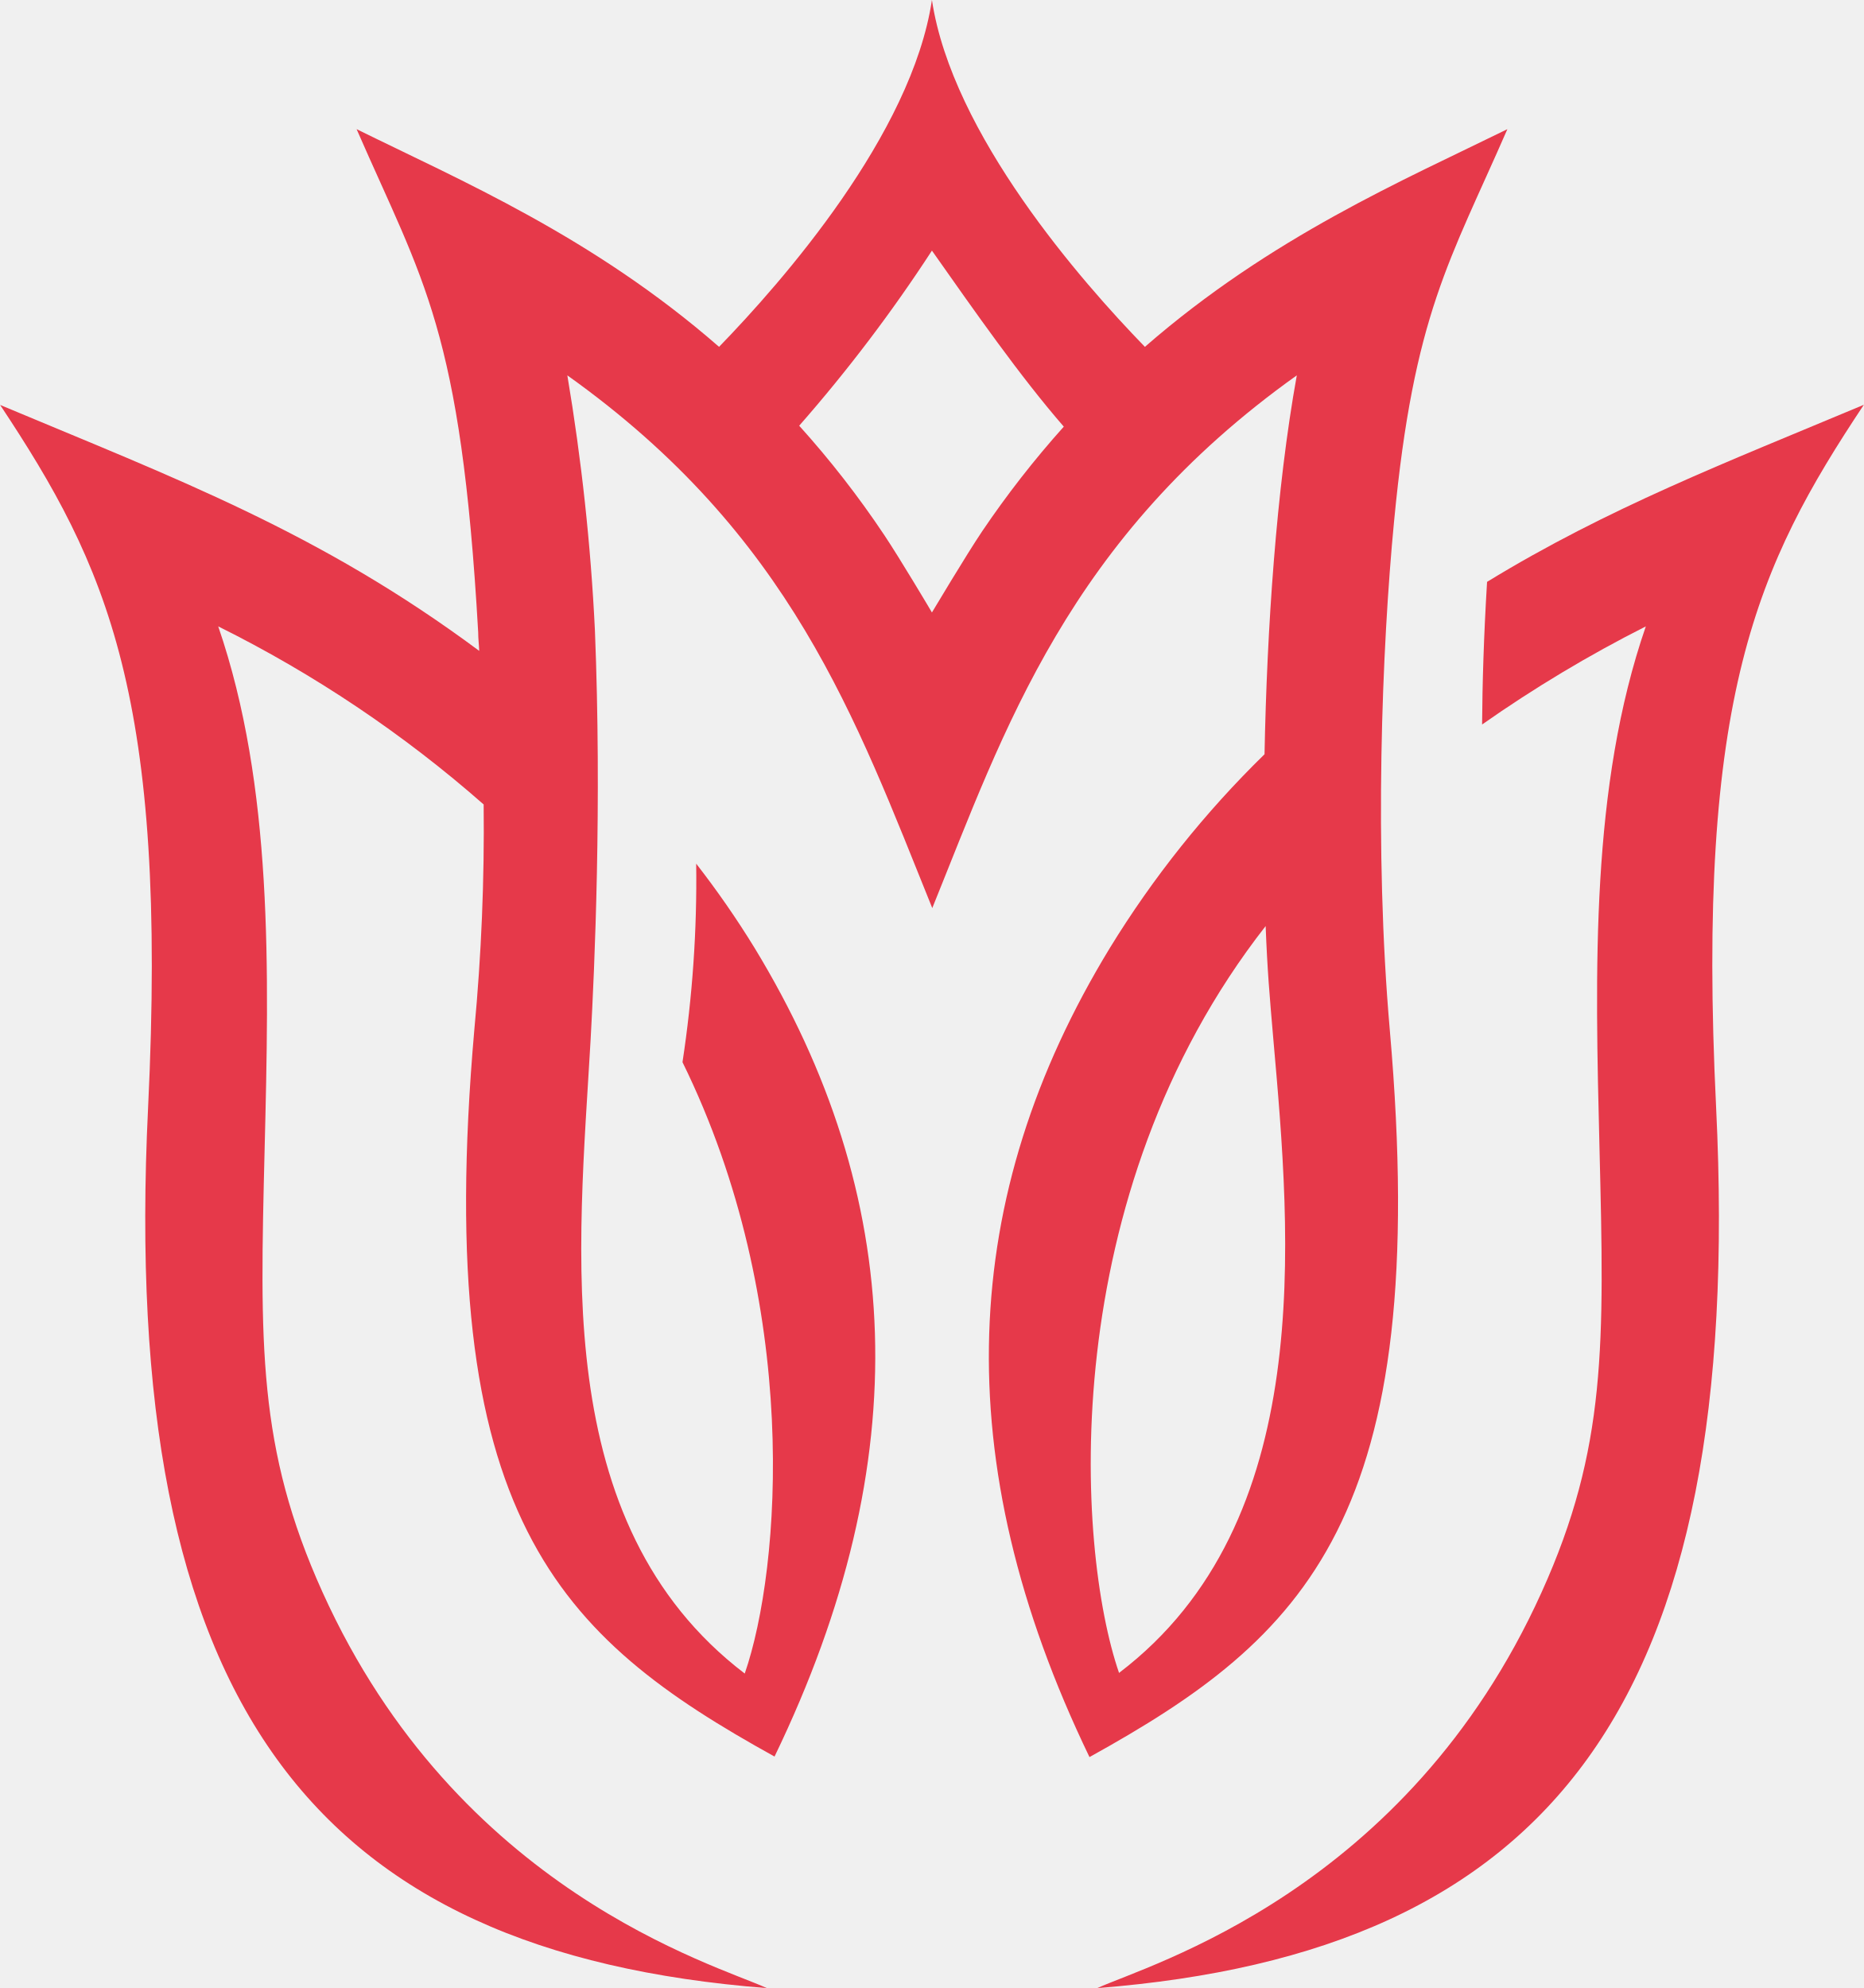
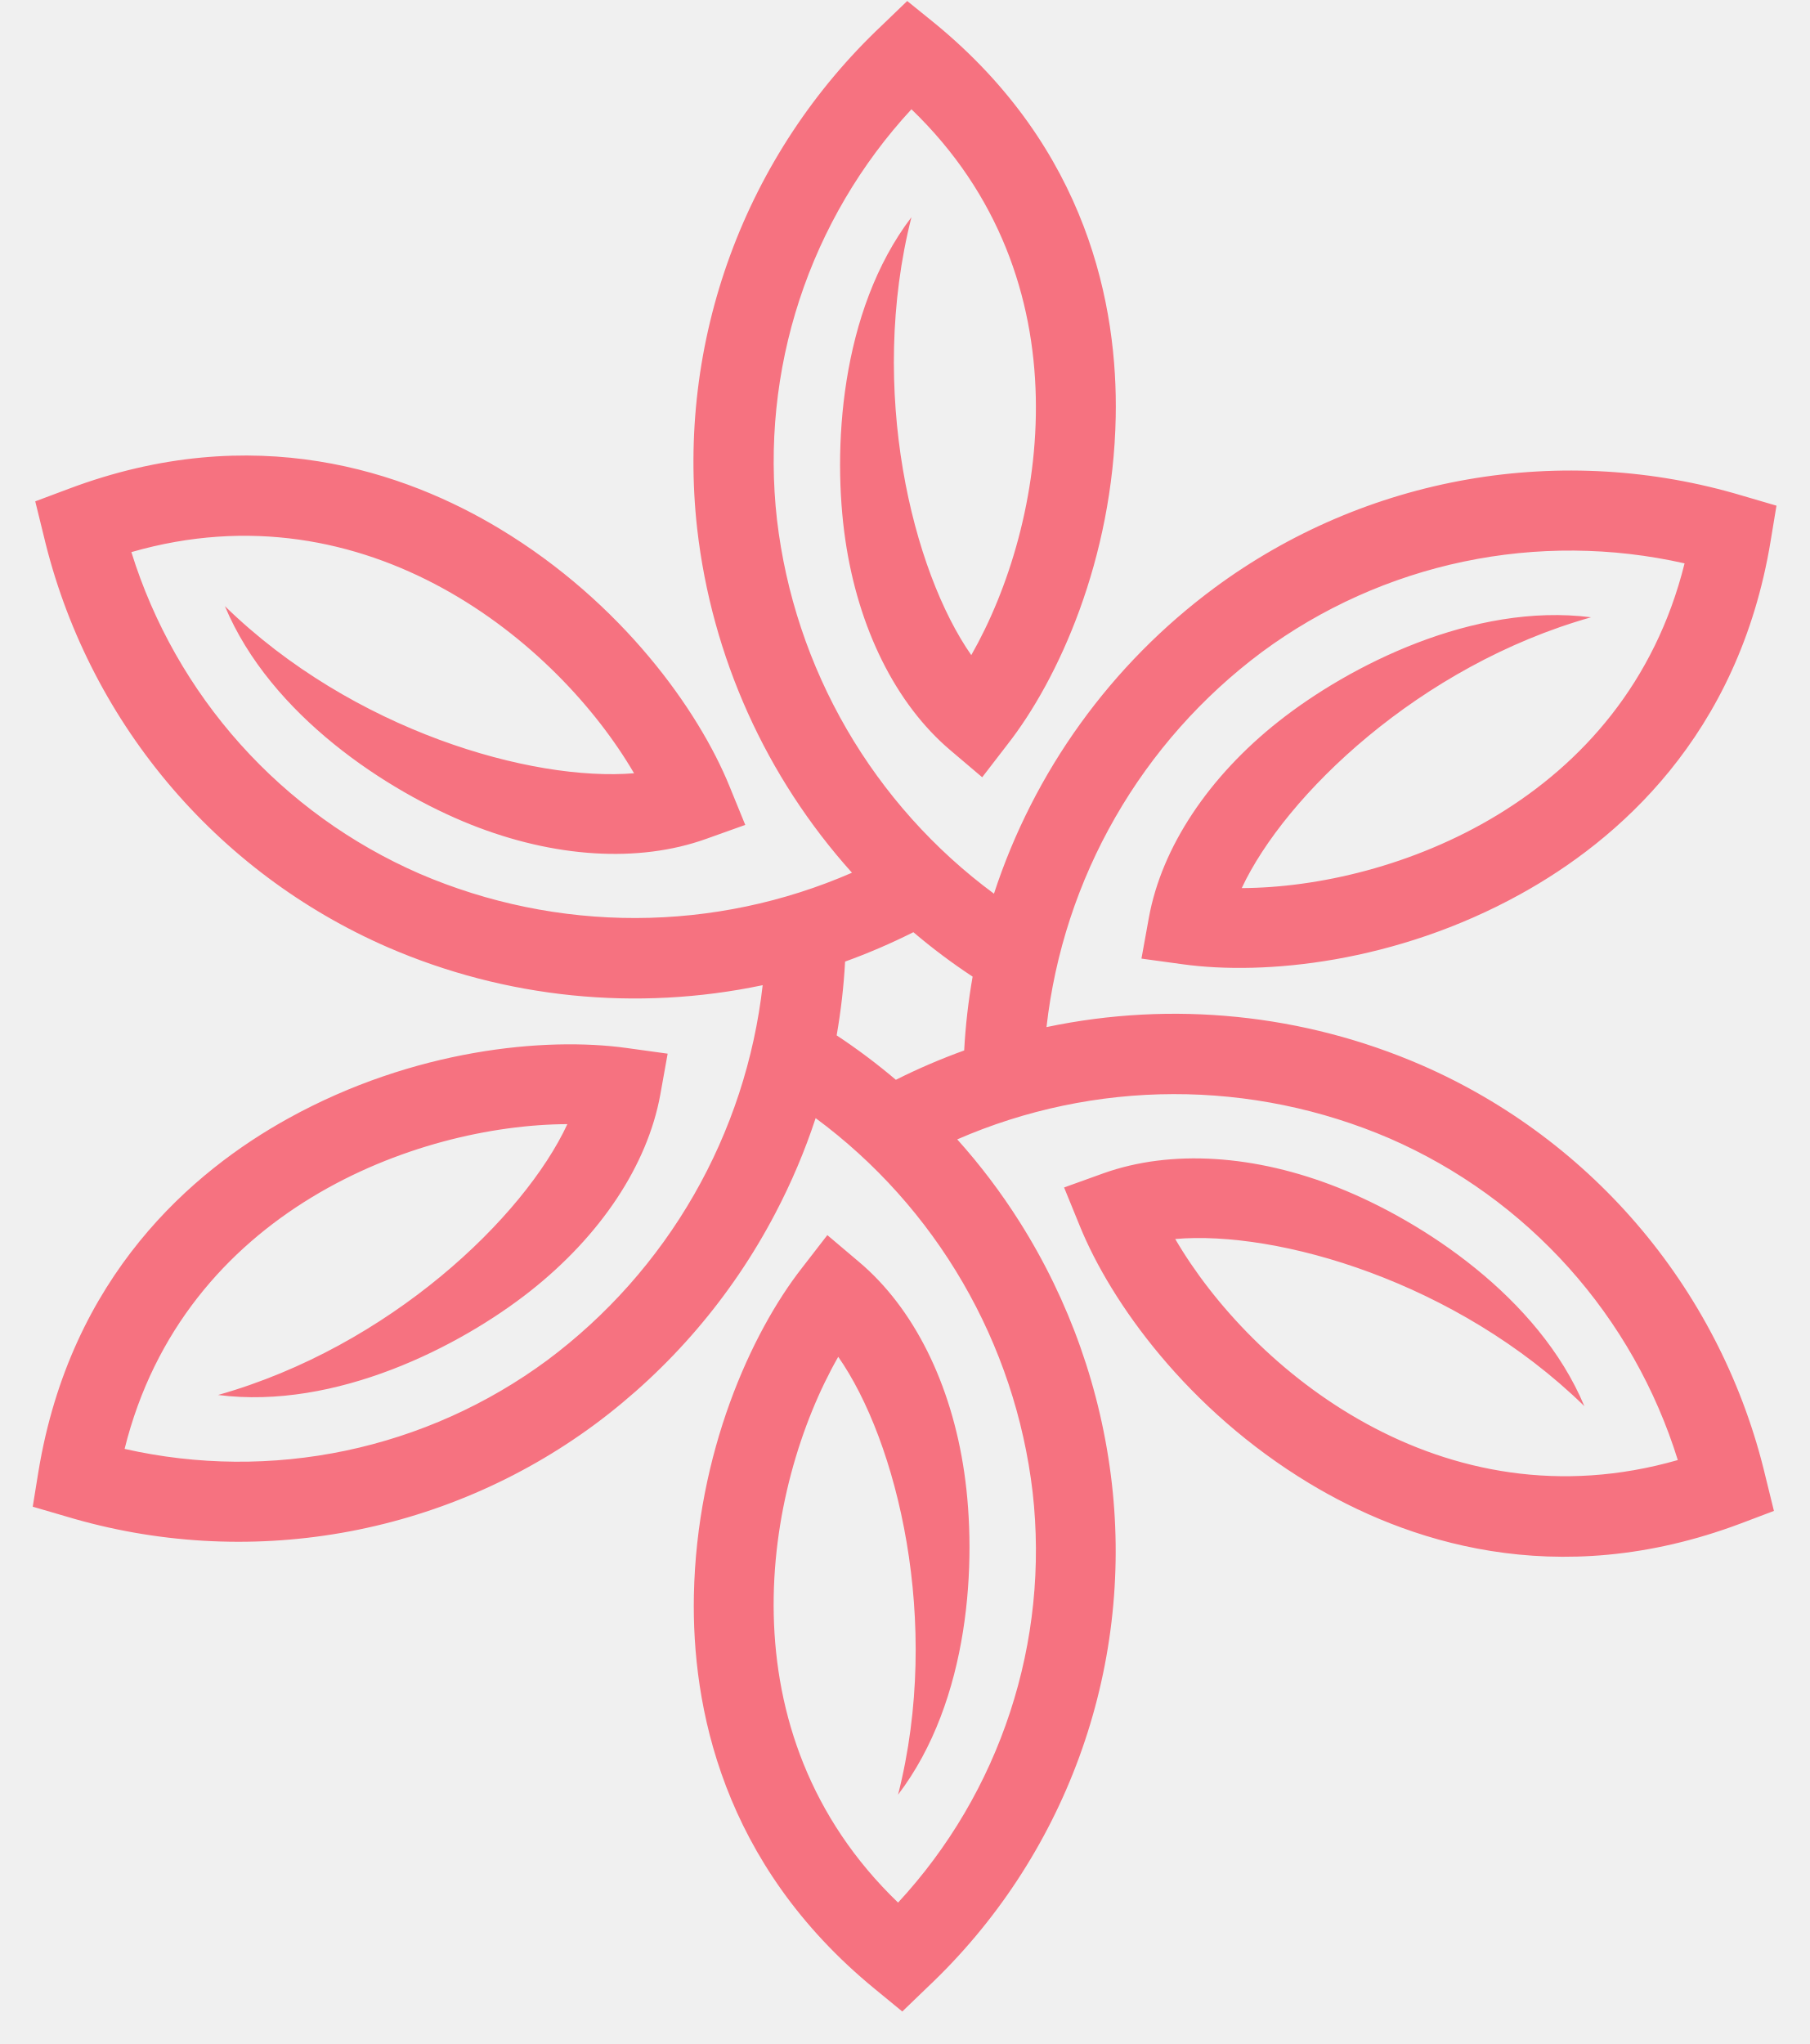
- <svg xmlns="http://www.w3.org/2000/svg" width="60" height="64" viewBox="0 0 60 64" fill="none">
-   <g clip-path="url(#clip0_5_16550)">
-     <path d="M60.001 13.031C55.552 14.896 51.767 16.351 47.872 18.732C47.765 20.498 47.721 22.008 47.712 23.324C49.39 22.146 51.151 21.09 52.983 20.165C51.202 25.32 51.348 31.228 51.492 36.988C51.646 43.268 51.726 46.626 49.628 51.259C45.276 60.885 36.998 63.239 35.324 64.003C49.915 62.856 56.178 54.898 55.246 35.659C54.598 22.412 56.561 18.205 60.001 13.031Z" fill="#E6394A" />
-     <path d="M44.879 16.774C45.515 10.11 46.67 8.412 48.526 4.158C45.198 5.796 40.92 7.625 36.857 11.166C34.822 9.072 30.654 4.325 30.001 0C29.351 4.325 25.18 9.072 23.148 11.166C19.082 7.617 14.804 5.799 11.48 4.158C13.627 9.086 14.84 10.588 15.394 20.356C15.394 20.561 15.419 20.744 15.427 20.954C10.286 17.132 5.682 15.417 0.004 13.036C3.444 18.224 5.407 22.417 4.767 35.664C3.83 54.898 10.096 62.861 24.686 64.003C23.013 63.238 14.735 60.885 10.383 51.258C8.285 46.617 8.365 43.276 8.519 36.988C8.662 31.227 8.795 25.319 7.025 20.165C10.113 21.699 12.986 23.627 15.57 25.898C15.597 28.318 15.497 30.737 15.27 33.147C13.892 48.864 17.982 52.7 24.934 56.549C29.563 46.964 29.138 38.479 24.287 30.509C23.713 29.574 23.087 28.671 22.412 27.804C22.441 29.942 22.293 32.08 21.971 34.195C25.797 41.976 25.147 50.486 23.975 53.877C17.608 49.02 18.63 40.193 19.013 33.474C19.143 31.14 19.377 25.874 19.151 20.274C19.017 17.529 18.72 14.794 18.264 12.084C25.467 17.216 27.545 23.13 30.012 29.234C32.333 23.501 34.381 17.334 41.747 12.084C41.085 15.745 40.785 20.274 40.708 24.282C38.793 26.152 37.119 28.249 35.724 30.526C30.872 38.495 30.448 46.98 35.073 56.566C42.028 52.716 46.116 48.88 44.741 33.163C44.233 27.351 44.484 20.864 44.879 16.774ZM31.616 17.107C31.093 17.885 30.032 19.668 30.001 19.717C29.974 19.668 28.965 17.97 28.468 17.227C27.642 15.989 26.726 14.812 25.728 13.705C27.286 11.929 28.714 10.045 30.001 8.068C31.393 10.044 32.829 12.103 34.246 13.735C33.293 14.798 32.414 15.925 31.616 17.107ZM36.027 53.863C34.63 49.82 33.954 38.498 40.744 29.813C40.801 31.276 40.868 32.019 40.992 33.461C41.554 39.844 42.398 49.006 36.03 53.852L36.027 53.863Z" fill="#E6394A" />
-   </g>
-   <defs>
-     <clipPath id="clip0_5_16550">
-       <rect width="60" height="64" fill="white" />
-     </clipPath>
-   </defs>
+ <svg xmlns="http://www.w3.org/2000/svg" width="54" height="61" viewBox="0 0 54 61" fill="none">
+   <path d="M42.431 31.788C38.907 30.258 34.994 29.86 31.234 30.652C31.483 28.446 32.182 26.314 33.288 24.39C34.393 22.465 35.882 20.787 37.662 19.46C39.451 18.138 41.504 17.218 43.681 16.761C45.858 16.304 48.108 16.322 50.278 16.813C48.51 23.928 41.567 26.484 37.061 26.504C38.354 23.739 42.365 19.869 47.487 18.422C43.976 17.975 40.271 19.867 38.172 21.521C36.073 23.176 34.672 25.287 34.29 27.383L34.068 28.608L35.3 28.777C37.73 29.113 41.653 28.742 45.376 26.686C48.255 25.098 51.892 21.976 52.849 16.131L53.021 15.091L52.01 14.795C49.35 13.998 46.541 13.831 43.804 14.308C41.069 14.785 38.481 15.893 36.248 17.543C33.159 19.829 30.859 23.019 29.666 26.671C27.881 25.352 26.385 23.682 25.271 21.762C24.157 19.842 23.449 17.714 23.19 15.51C22.939 13.3 23.168 11.062 23.86 8.948C24.553 6.834 25.693 4.894 27.203 3.261C32.484 8.345 31.224 15.636 28.989 19.551C27.239 17.048 25.895 11.643 27.203 6.481C25.059 9.297 24.844 13.454 25.228 16.099C25.612 18.743 26.731 21.006 28.365 22.39L29.315 23.196L30.072 22.213C31.588 20.276 33.217 16.692 33.3 12.441C33.363 9.158 32.477 4.445 27.895 0.692L27.077 0.03L26.319 0.76C24.299 2.665 22.749 5.013 21.793 7.619C20.836 10.226 20.499 13.019 20.808 15.778C21.244 19.597 22.858 23.186 25.428 26.045C23.393 26.932 21.198 27.392 18.979 27.397C16.759 27.402 14.563 26.952 12.524 26.075C10.485 25.187 8.661 23.87 7.177 22.214C5.692 20.558 4.582 18.601 3.921 16.477C10.966 14.444 16.653 19.185 18.924 23.077C15.881 23.33 10.529 21.814 6.712 18.089C8.079 21.355 11.569 23.618 14.052 24.608C16.535 25.598 19.055 25.759 21.071 25.037L22.243 24.618L21.773 23.466C20.849 21.193 18.565 17.983 14.923 15.786C12.107 14.086 7.586 12.502 2.042 14.591L1.052 14.962L1.305 15.99C1.945 18.692 3.206 21.209 4.987 23.34C6.768 25.471 9.021 27.158 11.567 28.267C15.091 29.796 19.004 30.192 22.763 29.401C22.513 31.607 21.814 33.738 20.709 35.663C19.603 37.588 18.115 39.266 16.335 40.593C14.546 41.915 12.493 42.836 10.316 43.293C8.139 43.75 5.889 43.732 3.719 43.24C5.487 36.125 12.431 33.569 16.934 33.548C15.643 36.327 11.63 40.184 6.508 41.631C10.021 42.08 13.726 40.188 15.825 38.532C17.924 36.875 19.323 34.776 19.707 32.67L19.927 31.445L18.697 31.275C16.267 30.939 12.345 31.313 8.622 33.367C5.74 34.955 2.106 38.077 1.146 43.922L0.977 44.965L1.987 45.26C4.647 46.057 7.457 46.223 10.193 45.746C12.928 45.269 15.516 44.162 17.75 42.512C19.997 40.846 21.839 38.694 23.137 36.216C23.617 35.302 24.021 34.35 24.344 33.369C26.129 34.688 27.624 36.359 28.738 38.279C29.852 40.199 30.561 42.326 30.82 44.53C31.071 46.741 30.842 48.979 30.148 51.093C29.456 53.207 28.315 55.147 26.804 56.78C21.523 51.698 22.786 44.404 25.018 40.492C26.769 42.992 28.115 48.397 26.804 53.559C28.951 50.743 29.166 46.589 28.779 43.942C28.393 41.295 27.274 39.039 25.642 37.663L24.693 36.86L23.935 37.84C22.42 39.777 20.793 43.361 20.71 47.611C20.646 50.895 21.533 55.61 26.115 59.361L26.93 60.03L27.688 59.3C29.709 57.394 31.258 55.043 32.212 52.433C33.166 49.824 33.499 47.028 33.184 44.267C32.865 41.489 31.922 38.818 30.426 36.456C29.877 35.588 29.256 34.767 28.57 34.003C30.605 33.117 32.8 32.657 35.02 32.652C37.24 32.647 39.437 33.098 41.476 33.975C43.515 34.863 45.339 36.18 46.823 37.836C48.307 39.492 49.416 41.449 50.076 43.573C43.034 45.593 37.346 40.865 35.076 36.976C38.119 36.711 43.471 38.239 47.287 41.964C45.921 38.698 42.428 36.433 39.945 35.445C37.462 34.458 34.952 34.294 32.931 35.016L31.759 35.438L32.229 36.59C33.154 38.863 35.437 42.07 39.076 44.267C41.895 45.967 46.413 47.551 51.957 45.465L52.945 45.091L52.692 44.063C52.052 41.361 50.791 38.845 49.01 36.714C47.229 34.584 44.976 32.897 42.431 31.788ZM25.223 28.697C25.919 28.445 26.6 28.152 27.261 27.82C27.823 28.298 28.414 28.741 29.029 29.146C28.901 29.875 28.816 30.61 28.777 31.349C28.081 31.601 27.4 31.893 26.738 32.225C26.176 31.748 25.586 31.305 24.971 30.899C25.098 30.171 25.183 29.435 25.223 28.697Z" fill="#F67280" />
</svg>
